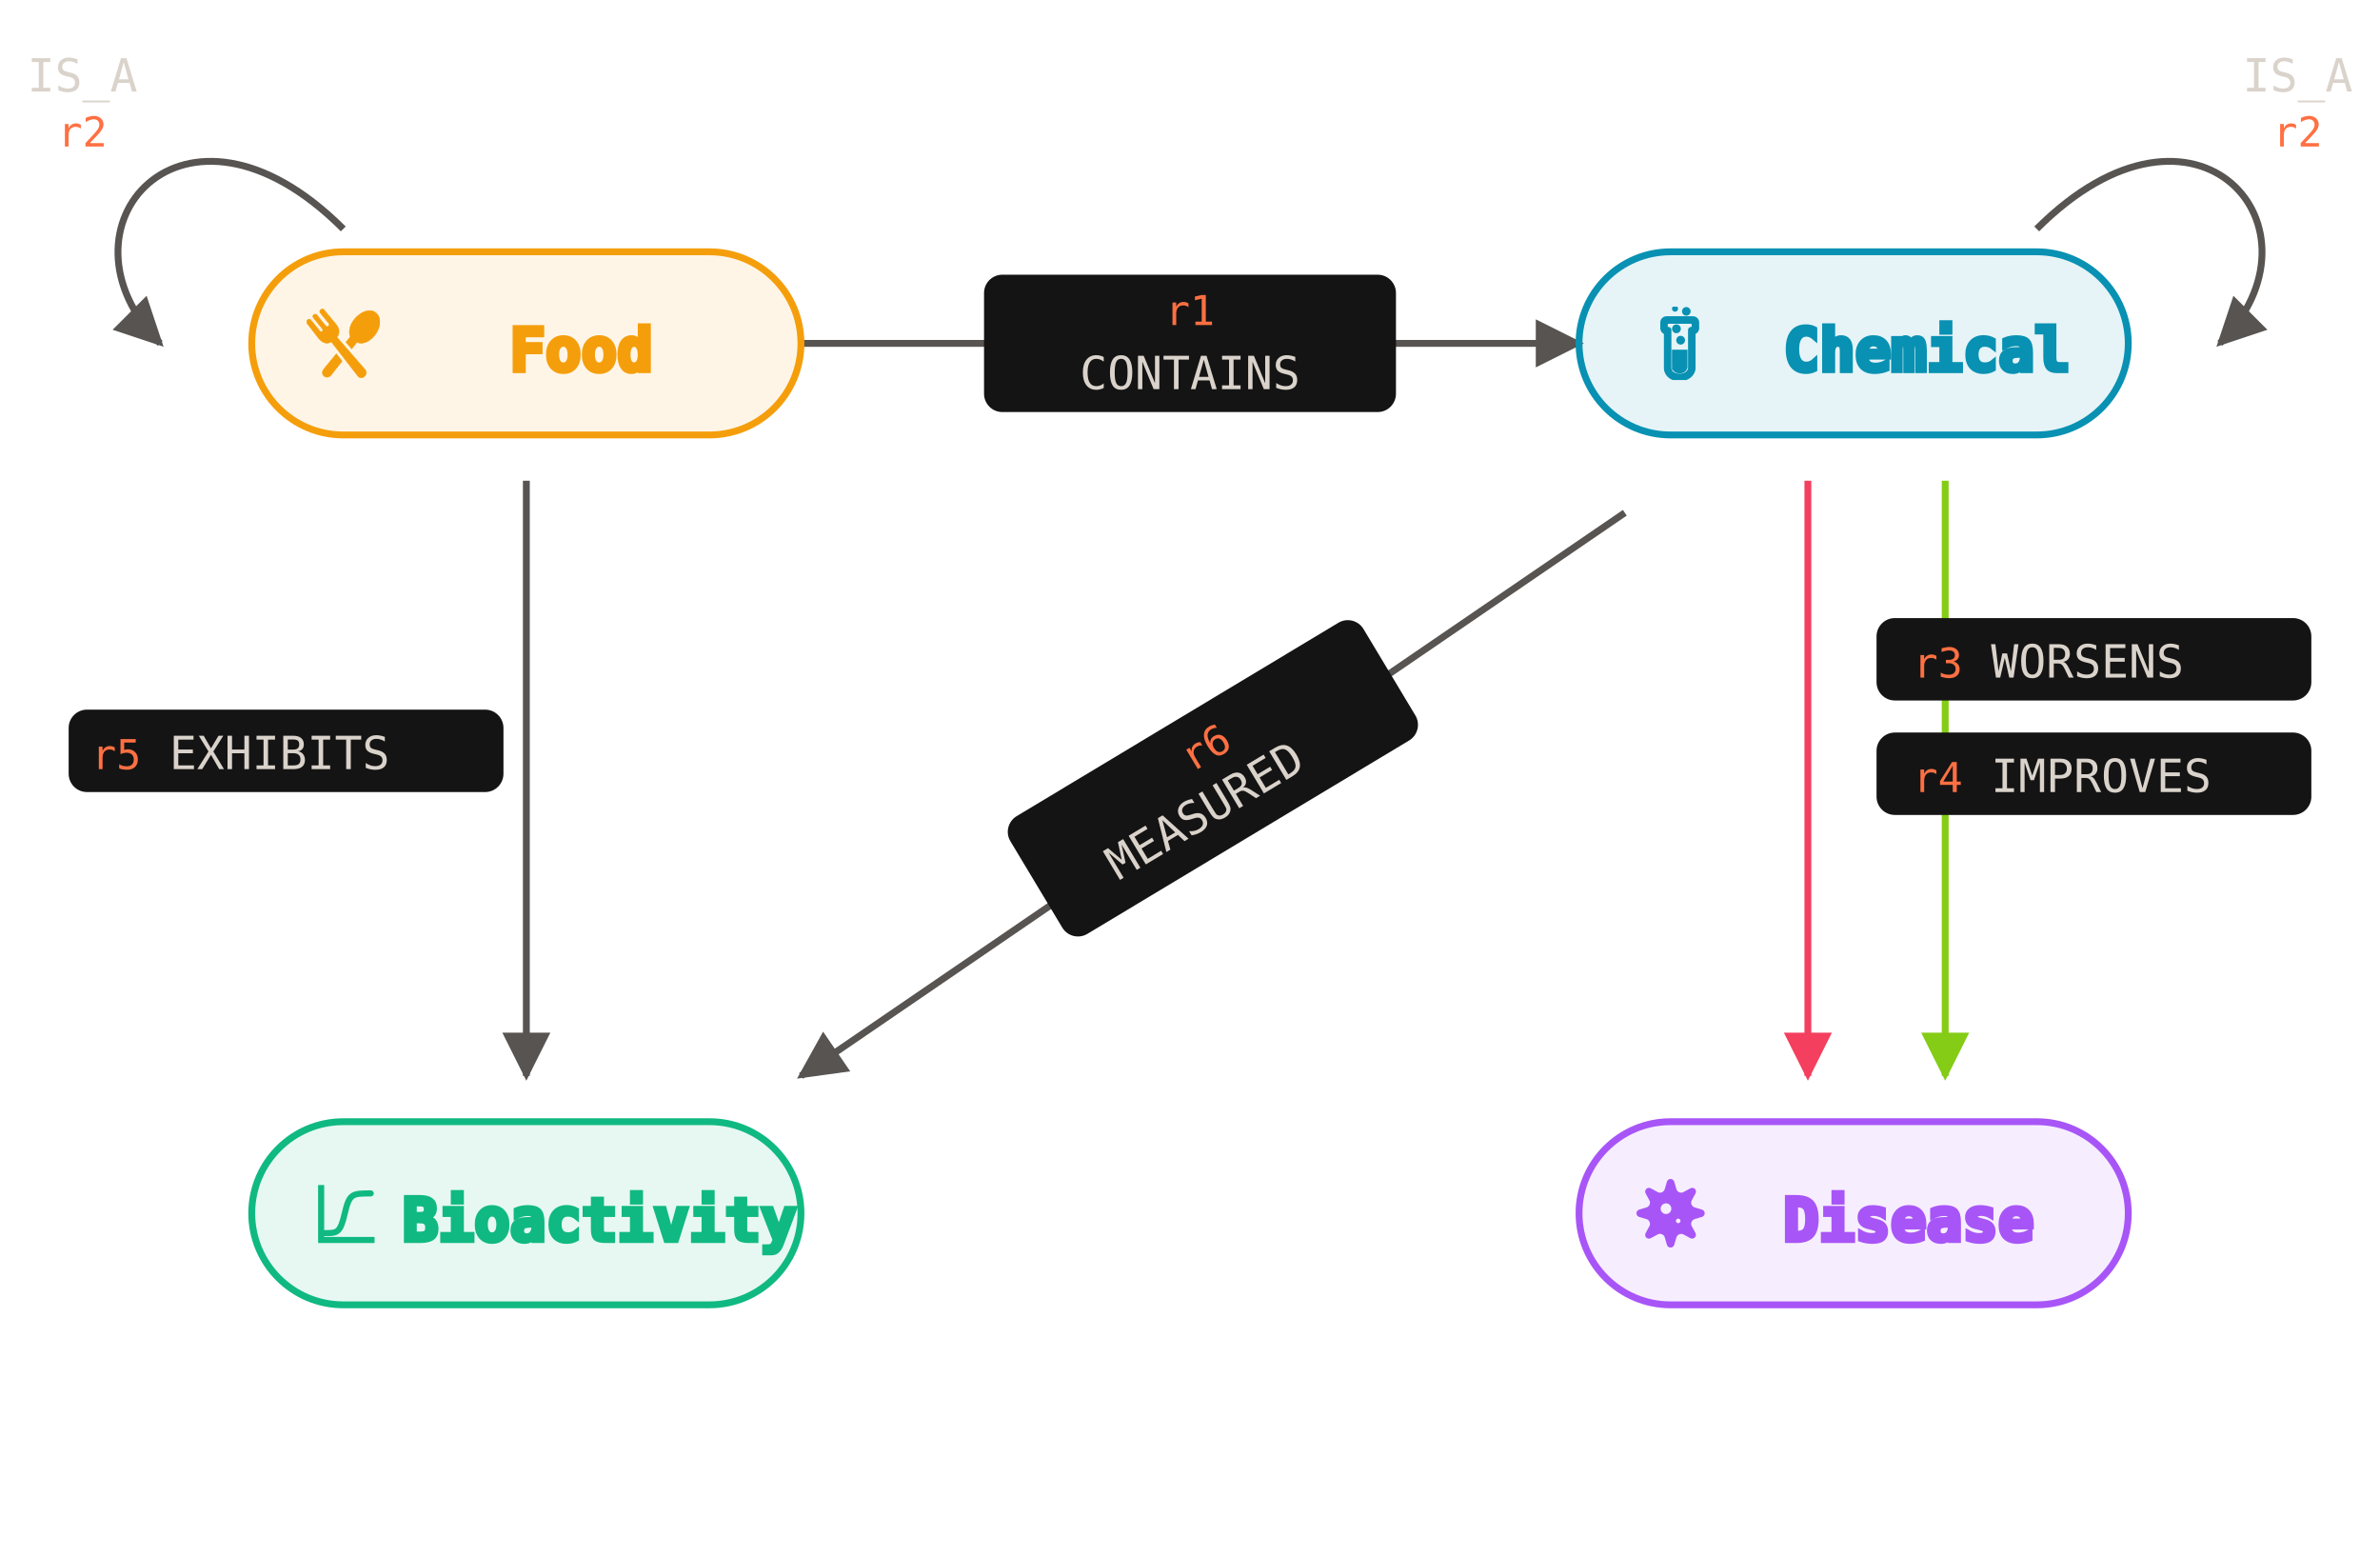
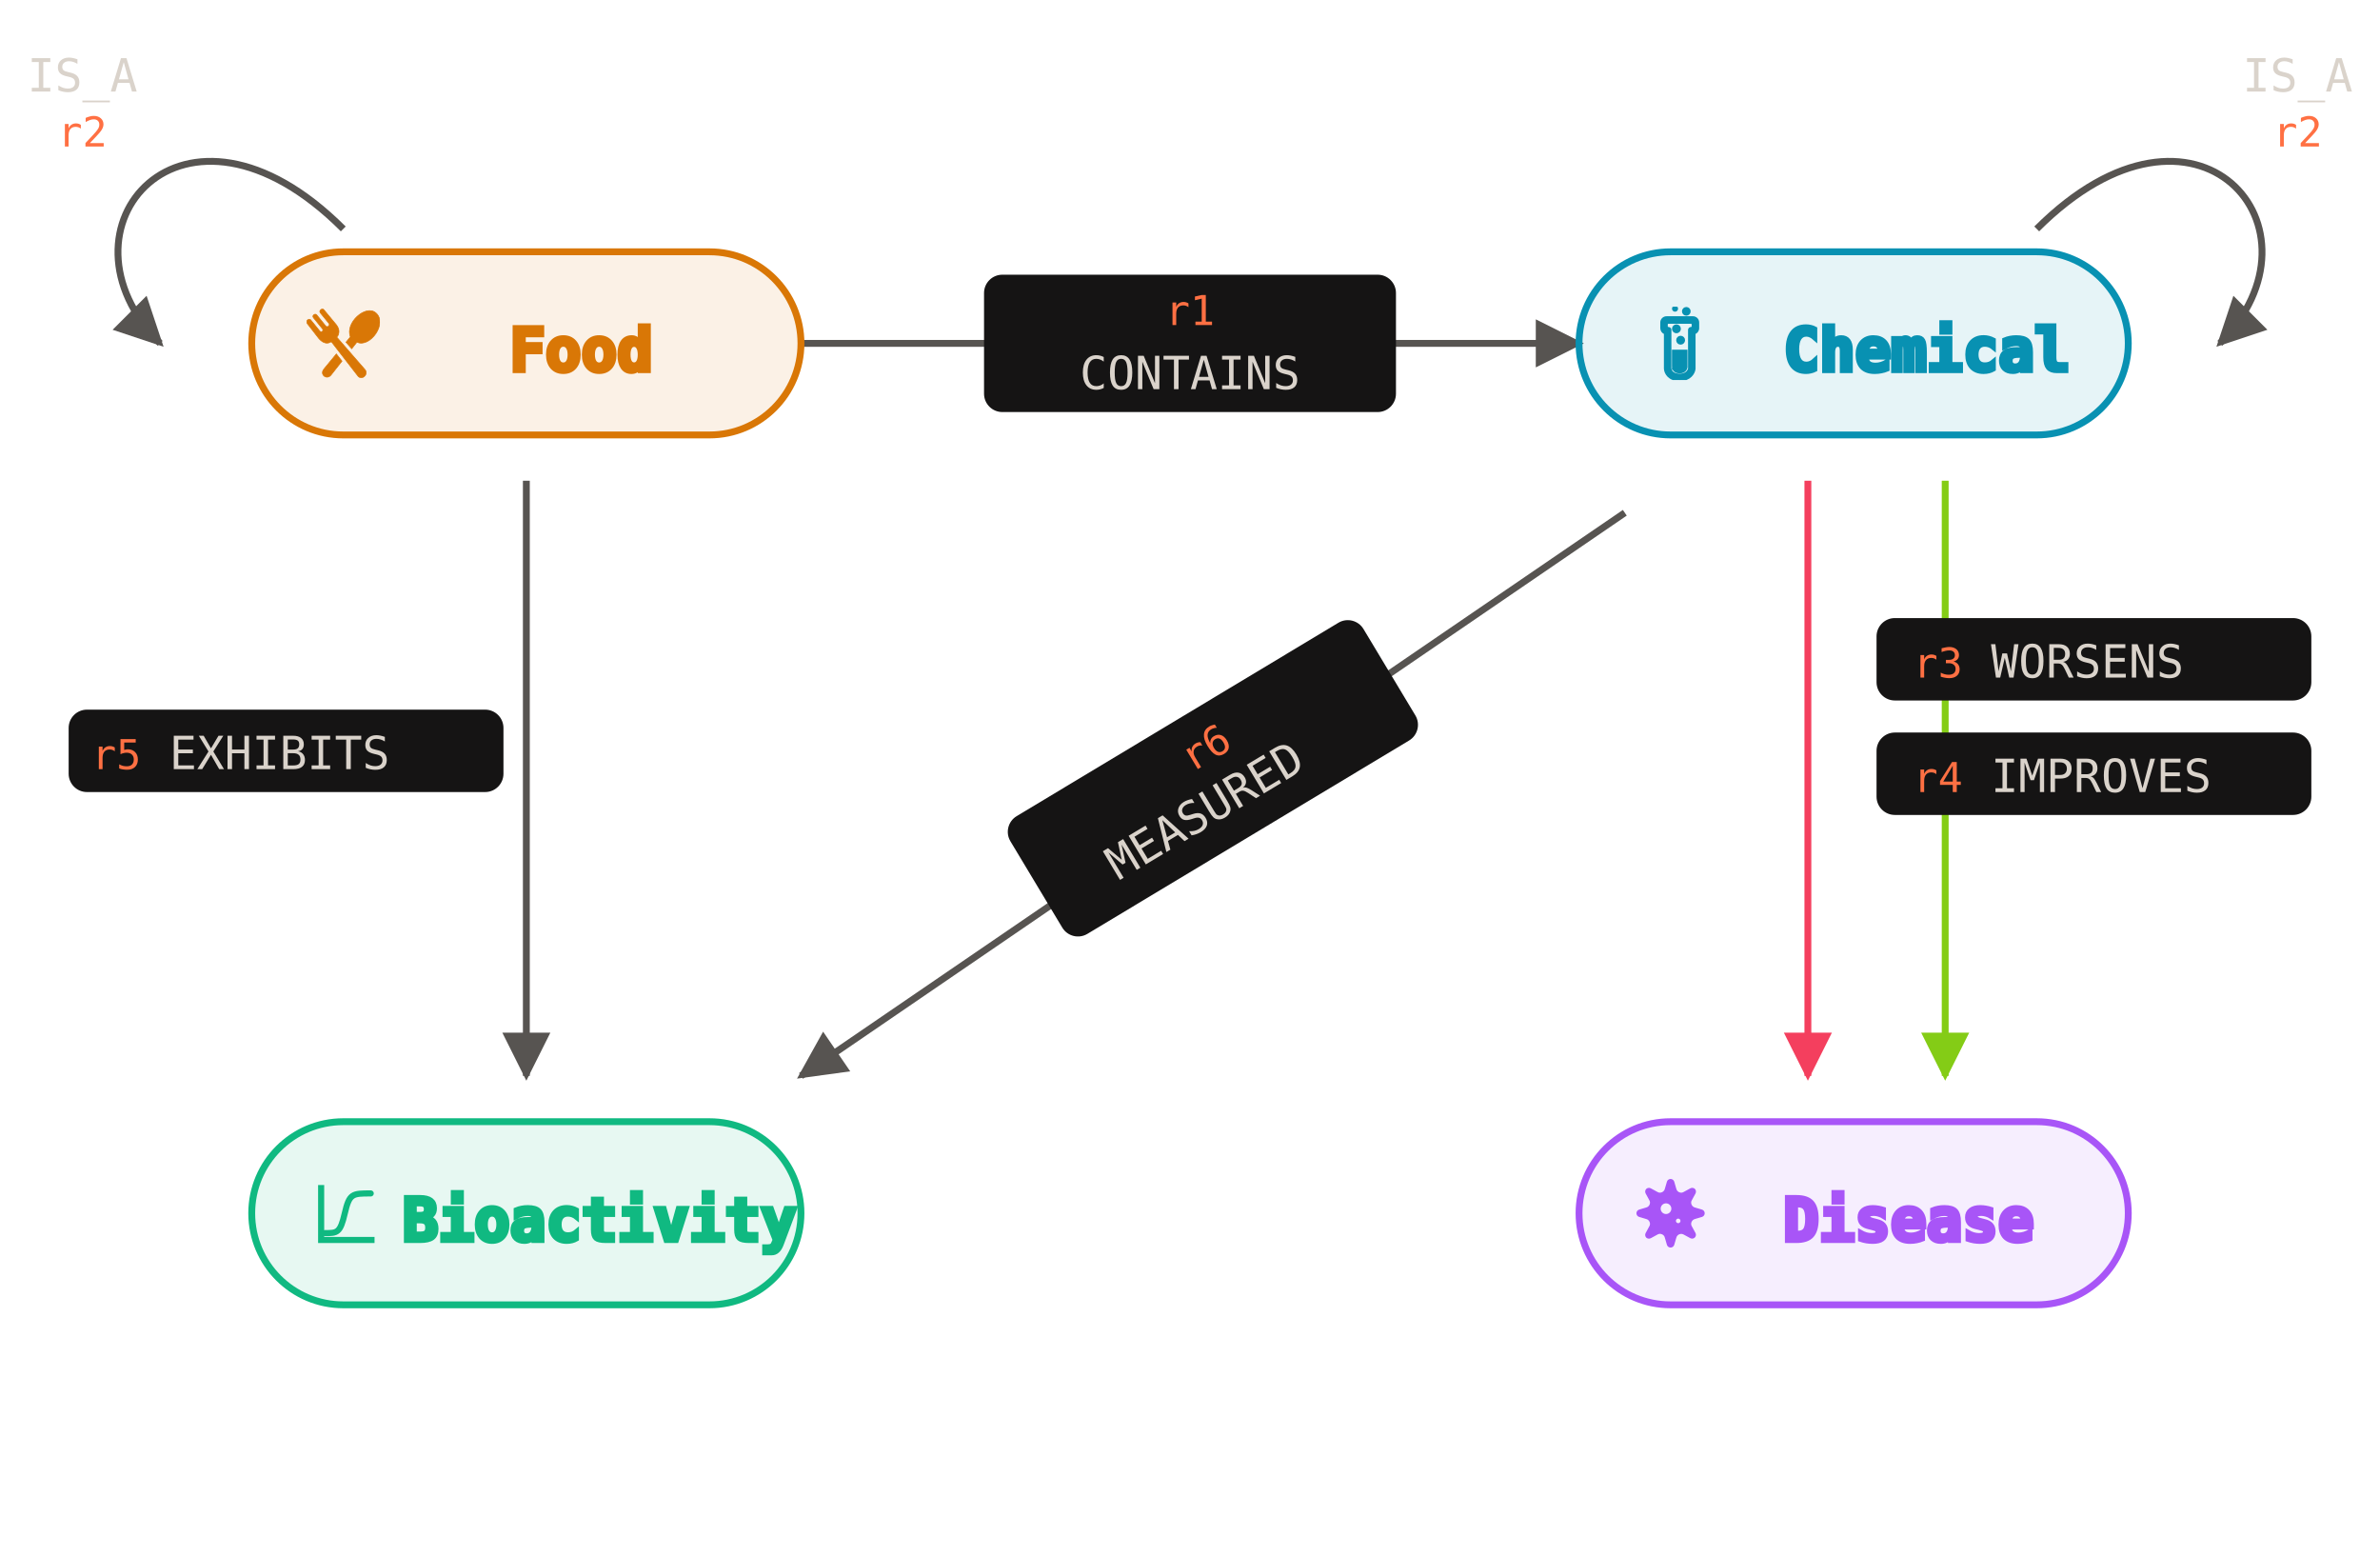
<svg xmlns="http://www.w3.org/2000/svg" viewBox="0 0 520 340" fill="none">
  <defs>
    <marker id="arr" viewBox="0 0 10 10" refX="9" refY="5" markerWidth="7" markerHeight="7" orient="auto-start-reverse">
      <path d="M0,0 L10,5 L0,10 z" fill="#575451" />
    </marker>
    <marker id="arr-red" viewBox="0 0 10 10" refX="9" refY="5" markerWidth="7" markerHeight="7" orient="auto-start-reverse">
      <path d="M0,0 L10,5 L0,10 z" fill="#f43f5e" />
    </marker>
    <marker id="arr-lime" viewBox="0 0 10 10" refX="9" refY="5" markerWidth="7" markerHeight="7" orient="auto-start-reverse">
      <path d="M0,0 L10,5 L0,10 z" fill="#84cc16" />
    </marker>
    <symbol id="icon-food" viewBox="0 -3.84 122.88 122.88">
      <path d="M29.03 100.46l20.79-25.21 9.51 12.13L41 110.69c-7.02 8.92-20.01-.48-11.97-10.23zm24.28-57.41c1.98-6.46 1.07-11.98-6.37-20.18L28.76 1c-2.58-3.03-8.66 1.42-6.12 5.09L37.18 24c2.75 3.34-2.36 7.76-5.2 4.32L16.94 9.8c-2.8-3.21-8.59 1.03-5.66 4.7 4.24 5.1 10.8 13.43 15.04 18.53 2.94 2.99-1.53 7.42-4.43 3.69L6.96 18.32c-2.19-2.38-5.77-.9-6.72 1.88-1.02 2.97 1.49 5.14 3.2 7.34L20.1 49.06c5.17 5.99 10.95 9.54 17.67 7.53 1.03-.31 2.29-.94 3.64-1.77l44.76 57.78c2.41 3.11 7.06 3.44 10.08.93l.69-.57c3.4-2.83 3.95-8 1.04-11.34l-47.4-54.46c1.38-1.54 2.39-3 2.73-4.11zm12.67 12.6l7.37-8.94C63.87 23.21 99-8.11 116.03 6.29 136.72 23.8 105.97 66 84.36 55.57l-8.73 11.09-9.65-11.01z" fill="currentColor" />
    </symbol>
    <symbol id="icon-chemical" viewBox="0 0 31.719 31.719">
      <path d="M21.558 4.61H10.161a2.205 2.205 0 00-2.229 2.221v2.441c0 1.028.682 1.896 1.571 2.167v15.364c0 .043.018.086.02.131.097 1.653 1.548 4.785 6.33 4.785 4.428 0 6.076-2.992 6.317-4.574.017-.113.045-.228.045-.342V11.44c.89-.271 1.572-1.139 1.572-2.167V6.831a2.206 2.206 0 00-2.229-2.221zm-.027 3.88a.768.768 0 01-.768.768h-.035a.77.77 0 00-.77.768v16.779s-.438 2.661-4.103 2.661c-3.916 0-4.102-2.661-4.102-2.661v-16.78a.768.768 0 00-.768-.768h-.036a.768.768 0 01-.768-.768v-.856c0-.424.344-.768.768-.768h9.81c.424 0 .768.344.768.768v.857h.004z" fill="currentColor" />
      <path d="M15.857 28.363c2.57 0 2.871-2.148 2.871-2.148v-7.113h-5.742v7.113c.002-.003.126 2.148 2.871 2.148z" fill="currentColor" />
      <circle cx="16.249" cy="14.484" r="1.426" fill="currentColor" />
      <circle cx="14.432" cy="9.555" r="1.427" fill="currentColor" />
      <circle cx="18.713" cy="1.989" r="1.384" fill="currentColor" />
      <circle cx="13.826" cy="0.822" r="0.822" fill="currentColor" />
    </symbol>
    <symbol id="icon-disease" viewBox="0 0 48 48">
      <path d="M44.5 22.1l-4.7-1.4a3.7 3.7 0 01-2.5-2.2 3.5 3.5 0 01.2-3.3l2.4-4.4a2.1 2.1 0 00-.3-2.4 2.1 2.1 0 00-2.4-.3l-4.4 2.4a3.5 3.5 0 01-3.3.2 3.7 3.7 0 01-2.2-2.5l-1.4-4.8a2 2 0 00-3.8 0l-1.4 4.8a3.7 3.7 0 01-2.2 2.5 3.5 3.5 0 01-3.3-.2l-4.4-2.4a2.1 2.1 0 00-2.4.3 2.1 2.1 0 00-.3 2.4l2.4 4.4a3.5 3.5 0 01.2 3.3 3.7 3.7 0 01-2.5 2.2l-4.7 1.4a2 2 0 000 3.8l4.7 1.4a3.7 3.7 0 012.5 2.2 3.5 3.5 0 01-.2 3.3l-2.4 4.4a2.1 2.1 0 00.3 2.4 2.1 2.1 0 002.4.3l4.4-2.4a3.5 3.5 0 013.3-.2 3.5 3.5 0 012.2 2.5l1.4 4.8a2 2 0 003.8 0l1.4-4.8a3.8 3.8 0 015.5-2.3l4.4 2.4a2 2 0 002.7-2.7l-2.4-4.4a3.5 3.5 0 01-.2-3.3 3.7 3.7 0 012.5-2.2l4.7-1.4a2 2 0 000-3.8zM21 25a4 4 0 114-4 4 4 0 01-4 4zm8 6a2 2 0 112-2 2 2 0 01-2 2z" fill="currentColor" />
    </symbol>
    <symbol id="icon-bioactivity" viewBox="0 0 48 48">
      <path fill="currentColor" d="M8 6h3v34h33v3H8z" />
      <path d="M12 37 C20 37 22 37 25 24 C28 11 30 11 42 11" fill="none" stroke="currentColor" stroke-width="4" stroke-linecap="round" stroke-linejoin="round" />
    </symbol>
    <style>
      /* Node pills — outline + tinted fill + inset shadow like Badge.tsx */
-       .node-food      { fill: rgba(245,158,11,0.10); stroke: #f59e0b; color: #f59e0b; }
+       .node-food      { fill: rgba(217,119,6,0.10);  stroke: #d97706; color: #d97706; }
      .node-chemical  { fill: rgba(8,145,178,0.10);  stroke: #0891b2; color: #0891b2; }
      .node-disease   { fill: rgba(168,85,247,0.10); stroke: #a855f7; color: #a855f7; }
      .node-bioact    { fill: rgba(16,185,129,0.10); stroke: #10b981; color: #10b981; }

      .node-label { font-family: ui-monospace, "SFMono-Regular", Menlo, monospace; font-size: 13px; font-weight: 600; text-transform: capitalize; }

      .edge-line  { stroke: #575451; stroke-width: 1.5; fill: none; }
      .edge-pos   { stroke: #84cc16; }
      .edge-neg   { stroke: #f43f5e; }

      .edge-label-bg { fill: #151414; }
      .edge-label    { font-family: ui-monospace, "SFMono-Regular", Menlo, monospace; font-size: 10px; fill: #dad3cb; }
      .edge-code     { font-family: ui-monospace, "SFMono-Regular", Menlo, monospace; font-size: 9px; fill: #FF7043; font-weight: 500; }

      .isa-loop { stroke: #575451; stroke-width: 1.5; fill: none; }
    </style>
  </defs>
  <g>
    <line class="edge-line" x1="175" y1="75" x2="345" y2="75" marker-end="url(#arr)" />
    <rect class="edge-label-bg" x="215" y="60" width="90" height="30" rx="4" />
    <text class="edge-code" x="260" y="71" text-anchor="middle">r1</text>
    <text class="edge-label" x="260" y="85" text-anchor="middle">CONTAINS</text>
  </g>
  <line class="edge-line edge-neg" x1="395" y1="105" x2="395" y2="235" marker-end="url(#arr-red)" />
  <line class="edge-line edge-pos" x1="425" y1="105" x2="425" y2="235" marker-end="url(#arr-lime)" />
  <g>
    <rect class="edge-label-bg" x="410" y="135" width="95" height="18" rx="4" />
    <text class="edge-code" x="418" y="148" text-anchor="start">r3</text>
    <text class="edge-label" x="435" y="148" text-anchor="start">WORSENS</text>
  </g>
  <g>
    <rect class="edge-label-bg" x="410" y="160" width="95" height="18" rx="4" />
    <text class="edge-code" x="418" y="173" text-anchor="start">r4</text>
    <text class="edge-label" x="435" y="173" text-anchor="start">IMPROVES</text>
  </g>
  <g>
    <line class="edge-line" x1="115" y1="105" x2="115" y2="235" marker-end="url(#arr)" />
    <rect class="edge-label-bg" x="15" y="155" width="95" height="18" rx="4" />
    <text class="edge-code" x="20" y="168" text-anchor="start">r5</text>
    <text class="edge-label" x="37" y="168" text-anchor="start">EXHIBITS</text>
  </g>
  <g>
    <line class="edge-line" x1="355" y1="112" x2="175" y2="235" marker-end="url(#arr)" />
    <rect class="edge-label-bg" x="220" y="155" width="90" height="30" rx="4" transform="rotate(-31, 265, 170)" />
    <text class="edge-code" x="265" y="166" text-anchor="middle" transform="rotate(-31, 265, 166)">r6</text>
    <text class="edge-label" x="265" y="180" text-anchor="middle" transform="rotate(-31, 265, 180)">MEASURED</text>
  </g>
  <g>
    <path class="isa-loop" d="M 75,50 C 40,15 10,50 35,75" marker-end="url(#arr)" />
    <text class="edge-code" x="18" y="32" text-anchor="middle">r2</text>
    <text class="edge-label" x="18" y="20" text-anchor="middle">IS_A</text>
  </g>
  <g>
    <path class="isa-loop" d="M 445,50 C 480,15 510,50 485,75" marker-end="url(#arr)" />
    <text class="edge-code" x="502" y="32" text-anchor="middle">r2</text>
    <text class="edge-label" x="502" y="20" text-anchor="middle">IS_A</text>
  </g>
  <g class="node-food" transform="translate(55, 55)">
    <rect class="node-food" width="120" height="40" rx="20" stroke-width="1.5" />
    <use href="#icon-food" x="12" y="12" width="16" height="16" />
-     <text class="node-label" x="72" y="26" text-anchor="middle" fill="#f59e0b">Food</text>
+     <text class="node-label" x="72" y="26" text-anchor="middle" fill="#d97706">Food</text>
  </g>
  <g class="node-chemical" transform="translate(345, 55)">
    <rect class="node-chemical" width="120" height="40" rx="20" stroke-width="1.5" />
    <use href="#icon-chemical" x="14" y="12" width="16" height="16" />
    <text class="node-label" x="76" y="26" text-anchor="middle" fill="#0891b2">Chemical</text>
  </g>
  <g class="node-bioact" transform="translate(55, 245)">
    <rect class="node-bioact" width="120" height="40" rx="20" stroke-width="1.5" />
    <use href="#icon-bioactivity" x="12" y="12" width="16" height="16" />
    <text class="node-label" x="76" y="26" text-anchor="middle" fill="#10b981">Bioactivity</text>
  </g>
  <g class="node-disease" transform="translate(345, 245)">
    <rect class="node-disease" width="120" height="40" rx="20" stroke-width="1.5" />
    <use href="#icon-disease" x="12" y="12" width="16" height="16" />
    <text class="node-label" x="72" y="26" text-anchor="middle" fill="#a855f7">Disease</text>
  </g>
</svg>
